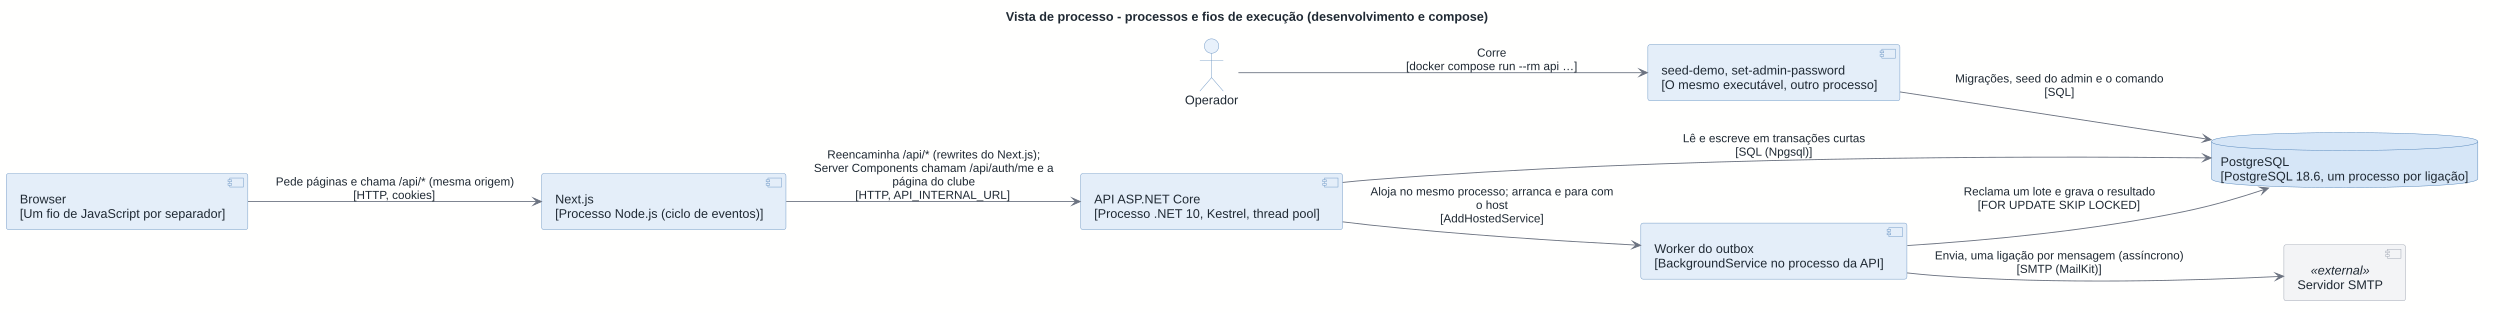
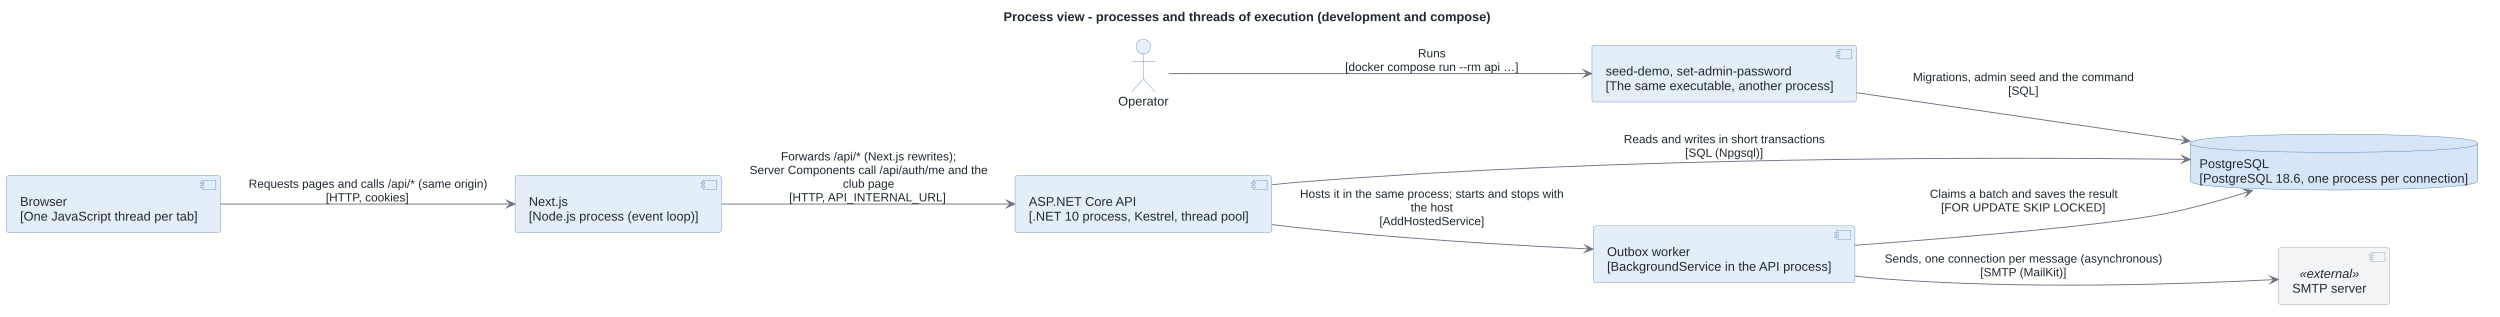
- <svg xmlns="http://www.w3.org/2000/svg" version="1.1" data-diagram-type="DESCRIPTION" style="width:2774px;height:347px;background:#FFFFFE;" width="2774px" height="347px" viewBox="0 0 2774 347" zoomAndPan="magnify" preserveAspectRatio="none" contentStyleType="text/css">
+ <svg xmlns="http://www.w3.org/2000/svg" version="1.1" data-diagram-type="DESCRIPTION" style="width:2740px;height:347px;background:#FFFFFE;" width="2740px" height="347px" viewBox="0 0 2740 347" zoomAndPan="magnify" preserveAspectRatio="none" contentStyleType="text/css">
  <defs />
  <g font-family="sans-serif" lengthAdjust="spacing">
-     <rect x="0" y="0" width="2774" height="347" fill="#FFFFFE" style="stroke:none;" />
+     <rect x="0" y="0" width="2740" height="347" fill="#FFFFFE" style="stroke:none;" />
    <g class="title" data-source-line="8">
-       <text x="1116.045" y="23.132" fill="#1F2933" font-size="14" textLength="535.302" font-weight="700" font-family="Arial, Liberation Sans, Helvetica, sans-serif">Vista de processo - processos e fios de execução (desenvolvimento e compose)</text>
+       <text x="1099.901" y="23.132" fill="#1F2933" font-size="14" textLength="533.716" font-weight="700" font-family="Arial, Liberation Sans, Helvetica, sans-serif">Process view - processes and threads of execution (development and compose)</text>
    </g>
    <g class="entity" data-qualified-name="P_OPS" id="ent0001" data-source-line="12">
-       <ellipse cx="1344.372" cy="51.099" rx="8" ry="8" fill="#E8F1FB" style="stroke:#6B95C4;stroke-width:0.5;" />
-       <path d="M1344.372,59.099 L1344.372,86.099 M1331.372,67.099 L1357.372,67.099 M1344.372,86.099 L1331.372,101.099 M1344.372,86.099 L1357.372,101.099" style="stroke:#6B95C4;stroke-width:0.5;" fill="none" />
-       <text x="1314.8" y="115.73" fill="#1F2933" font-size="14" textLength="59.145" font-family="Arial, Liberation Sans, Helvetica, sans-serif">Operador</text>
+       <ellipse cx="1253.144" cy="51.099" rx="8" ry="8" fill="#E8F1FB" style="stroke:#6B95C4;stroke-width:0.5;" />
+       <path d="M1253.144,59.099 L1253.144,86.099 M1240.144,67.099 L1266.144,67.099 M1253.144,86.099 L1240.144,101.099 M1253.144,86.099 L1266.144,101.099" style="stroke:#6B95C4;stroke-width:0.5;" fill="none" />
+       <text x="1225.52" y="115.73" fill="#1F2933" font-size="14" textLength="55.248" font-family="Arial, Liberation Sans, Helvetica, sans-serif">Operator</text>
    </g>
    <g class="entity" data-qualified-name="C_BROWSER" id="ent0002" data-source-line="13">
-       <rect x="7" y="192.549" width="267.992" height="62.197" fill="#E4EEF9" style="stroke:#6B95C4;stroke-width:0.5;" rx="2.5" ry="2.5" />
-       <rect x="254.992" y="197.549" width="15" height="10" fill="#E4EEF9" style="stroke:#6B95C4;stroke-width:0.5;" />
-       <rect x="252.992" y="199.549" width="4" height="2" fill="#E4EEF9" style="stroke:#6B95C4;stroke-width:0.5;" />
-       <rect x="252.992" y="203.549" width="4" height="2" fill="#E4EEF9" style="stroke:#6B95C4;stroke-width:0.5;" />
+       <rect x="7" y="192.549" width="234.551" height="62.197" fill="#E4EEF9" style="stroke:#6B95C4;stroke-width:0.5;" rx="2.5" ry="2.5" />
+       <rect x="221.551" y="197.549" width="15" height="10" fill="#E4EEF9" style="stroke:#6B95C4;stroke-width:0.5;" />
+       <rect x="219.551" y="199.549" width="4" height="2" fill="#E4EEF9" style="stroke:#6B95C4;stroke-width:0.5;" />
+       <rect x="219.551" y="203.549" width="4" height="2" fill="#E4EEF9" style="stroke:#6B95C4;stroke-width:0.5;" />
      <text x="22" y="225.68" fill="#1F2933" font-size="14" textLength="51.345" font-family="Arial, Liberation Sans, Helvetica, sans-serif">Browser</text>
-       <text x="22" y="241.779" fill="#1F2933" font-size="14" textLength="227.992" font-family="Arial, Liberation Sans, Helvetica, sans-serif">[Um fio de JavaScript por separador]</text>
+       <text x="22" y="241.779" fill="#1F2933" font-size="14" textLength="194.551" font-family="Arial, Liberation Sans, Helvetica, sans-serif">[One JavaScript thread per tab]</text>
    </g>
    <g class="entity" data-qualified-name="C_WEB" id="ent0003" data-source-line="14">
-       <rect x="600.99" y="192.549" width="271.103" height="62.197" fill="#E4EEF9" style="stroke:#6B95C4;stroke-width:0.5;" rx="2.5" ry="2.5" />
-       <rect x="852.093" y="197.549" width="15" height="10" fill="#E4EEF9" style="stroke:#6B95C4;stroke-width:0.5;" />
-       <rect x="850.093" y="199.549" width="4" height="2" fill="#E4EEF9" style="stroke:#6B95C4;stroke-width:0.5;" />
-       <rect x="850.093" y="203.549" width="4" height="2" fill="#E4EEF9" style="stroke:#6B95C4;stroke-width:0.5;" />
-       <text x="615.99" y="225.68" fill="#1F2933" font-size="14" textLength="42.786" font-family="Arial, Liberation Sans, Helvetica, sans-serif">Next.js</text>
-       <text x="615.99" y="241.779" fill="#1F2933" font-size="14" textLength="231.103" font-family="Arial, Liberation Sans, Helvetica, sans-serif">[Processo Node.js (ciclo de eventos)]</text>
+       <rect x="564.55" y="192.549" width="225.979" height="62.197" fill="#E4EEF9" style="stroke:#6B95C4;stroke-width:0.5;" rx="2.5" ry="2.5" />
+       <rect x="770.529" y="197.549" width="15" height="10" fill="#E4EEF9" style="stroke:#6B95C4;stroke-width:0.5;" />
+       <rect x="768.529" y="199.549" width="4" height="2" fill="#E4EEF9" style="stroke:#6B95C4;stroke-width:0.5;" />
+       <rect x="768.529" y="203.549" width="4" height="2" fill="#E4EEF9" style="stroke:#6B95C4;stroke-width:0.5;" />
+       <text x="579.55" y="225.68" fill="#1F2933" font-size="14" textLength="42.786" font-family="Arial, Liberation Sans, Helvetica, sans-serif">Next.js</text>
+       <text x="579.55" y="241.779" fill="#1F2933" font-size="14" textLength="185.979" font-family="Arial, Liberation Sans, Helvetica, sans-serif">[Node.js process (event loop)]</text>
    </g>
    <g class="entity" data-qualified-name="C_API" id="ent0004" data-source-line="15">
-       <rect x="1199.09" y="192.549" width="290.564" height="62.197" fill="#E4EEF9" style="stroke:#6B95C4;stroke-width:0.5;" rx="2.5" ry="2.5" />
-       <rect x="1469.654" y="197.549" width="15" height="10" fill="#E4EEF9" style="stroke:#6B95C4;stroke-width:0.5;" />
-       <rect x="1467.654" y="199.549" width="4" height="2" fill="#E4EEF9" style="stroke:#6B95C4;stroke-width:0.5;" />
-       <rect x="1467.654" y="203.549" width="4" height="2" fill="#E4EEF9" style="stroke:#6B95C4;stroke-width:0.5;" />
-       <text x="1214.09" y="225.68" fill="#1F2933" font-size="14" textLength="120.593" font-family="Arial, Liberation Sans, Helvetica, sans-serif">API ASP.NET Core</text>
-       <text x="1214.09" y="241.779" fill="#1F2933" font-size="14" textLength="250.564" font-family="Arial, Liberation Sans, Helvetica, sans-serif">[Processo .NET 10, Kestrel, thread pool]</text>
+       <rect x="1112.53" y="192.549" width="281.227" height="62.197" fill="#E4EEF9" style="stroke:#6B95C4;stroke-width:0.5;" rx="2.5" ry="2.5" />
+       <rect x="1373.757" y="197.549" width="15" height="10" fill="#E4EEF9" style="stroke:#6B95C4;stroke-width:0.5;" />
+       <rect x="1371.757" y="199.549" width="4" height="2" fill="#E4EEF9" style="stroke:#6B95C4;stroke-width:0.5;" />
+       <rect x="1371.757" y="203.549" width="4" height="2" fill="#E4EEF9" style="stroke:#6B95C4;stroke-width:0.5;" />
+       <text x="1127.53" y="225.68" fill="#1F2933" font-size="14" textLength="120.593" font-family="Arial, Liberation Sans, Helvetica, sans-serif">ASP.NET Core API</text>
+       <text x="1127.53" y="241.779" fill="#1F2933" font-size="14" textLength="241.227" font-family="Arial, Liberation Sans, Helvetica, sans-serif">[.NET 10 process, Kestrel, thread pool]</text>
    </g>
    <g class="entity" data-qualified-name="C_WORKER" id="ent0005" data-source-line="16">
-       <rect x="1820.66" y="247.549" width="295.254" height="62.197" fill="#E4EEF9" style="stroke:#6B95C4;stroke-width:0.5;" rx="2.5" ry="2.5" />
-       <rect x="2095.914" y="252.549" width="15" height="10" fill="#E4EEF9" style="stroke:#6B95C4;stroke-width:0.5;" />
-       <rect x="2093.914" y="254.549" width="4" height="2" fill="#E4EEF9" style="stroke:#6B95C4;stroke-width:0.5;" />
-       <rect x="2093.914" y="258.549" width="4" height="2" fill="#E4EEF9" style="stroke:#6B95C4;stroke-width:0.5;" />
-       <text x="1835.66" y="280.68" fill="#1F2933" font-size="14" textLength="110.496" font-family="Arial, Liberation Sans, Helvetica, sans-serif">Worker do outbox</text>
-       <text x="1835.66" y="296.779" fill="#1F2933" font-size="14" textLength="255.254" font-family="Arial, Liberation Sans, Helvetica, sans-serif">[BackgroundService no processo da API]</text>
+       <rect x="1746.32" y="247.549" width="286.682" height="62.197" fill="#E4EEF9" style="stroke:#6B95C4;stroke-width:0.5;" rx="2.5" ry="2.5" />
+       <rect x="2013.002" y="252.549" width="15" height="10" fill="#E4EEF9" style="stroke:#6B95C4;stroke-width:0.5;" />
+       <rect x="2011.002" y="254.549" width="4" height="2" fill="#E4EEF9" style="stroke:#6B95C4;stroke-width:0.5;" />
+       <rect x="2011.002" y="258.549" width="4" height="2" fill="#E4EEF9" style="stroke:#6B95C4;stroke-width:0.5;" />
+       <text x="1761.32" y="280.68" fill="#1F2933" font-size="14" textLength="91.034" font-family="Arial, Liberation Sans, Helvetica, sans-serif">Outbox worker</text>
+       <text x="1761.32" y="296.779" fill="#1F2933" font-size="14" textLength="246.682" font-family="Arial, Liberation Sans, Helvetica, sans-serif">[BackgroundService in the API process]</text>
    </g>
    <g class="entity" data-qualified-name="C_CLI" id="ent0006" data-source-line="17">
-       <rect x="1828.46" y="49.549" width="279.661" height="62.197" fill="#E4EEF9" style="stroke:#6B95C4;stroke-width:0.5;" rx="2.5" ry="2.5" />
-       <rect x="2088.121" y="54.549" width="15" height="10" fill="#E4EEF9" style="stroke:#6B95C4;stroke-width:0.5;" />
-       <rect x="2086.121" y="56.549" width="4" height="2" fill="#E4EEF9" style="stroke:#6B95C4;stroke-width:0.5;" />
-       <rect x="2086.121" y="60.549" width="4" height="2" fill="#E4EEF9" style="stroke:#6B95C4;stroke-width:0.5;" />
-       <text x="1843.46" y="82.68" fill="#1F2933" font-size="14" textLength="203.868" font-family="Arial, Liberation Sans, Helvetica, sans-serif">seed-demo, set-admin-password</text>
-       <text x="1843.46" y="98.779" fill="#1F2933" font-size="14" textLength="239.661" font-family="Arial, Liberation Sans, Helvetica, sans-serif">[O mesmo executável, outro processo]</text>
+       <rect x="1744.76" y="49.549" width="289.806" height="62.197" fill="#E4EEF9" style="stroke:#6B95C4;stroke-width:0.5;" rx="2.5" ry="2.5" />
+       <rect x="2014.566" y="54.549" width="15" height="10" fill="#E4EEF9" style="stroke:#6B95C4;stroke-width:0.5;" />
+       <rect x="2012.566" y="56.549" width="4" height="2" fill="#E4EEF9" style="stroke:#6B95C4;stroke-width:0.5;" />
+       <rect x="2012.566" y="60.549" width="4" height="2" fill="#E4EEF9" style="stroke:#6B95C4;stroke-width:0.5;" />
+       <text x="1759.76" y="82.68" fill="#1F2933" font-size="14" textLength="203.868" font-family="Arial, Liberation Sans, Helvetica, sans-serif">seed-demo, set-admin-password</text>
+       <text x="1759.76" y="98.779" fill="#1F2933" font-size="14" textLength="249.806" font-family="Arial, Liberation Sans, Helvetica, sans-serif">[The same executable, another process]</text>
    </g>
    <g class="entity" data-qualified-name="C_DB" id="ent0007" data-source-line="18">
-       <path d="M2453.91,157.049 C2453.91,147.049 2601.651,147.049 2601.651,147.049 C2601.651,147.049 2749.391,147.049 2749.391,157.049 L2749.391,198.246 C2749.391,208.246 2601.651,208.246 2601.651,208.246 C2601.651,208.246 2453.91,208.246 2453.91,198.246 L2453.91,157.049" style="stroke:#4F82B8;stroke-width:0.5;" fill="#D6E6F7" />
-       <path d="M2453.91,157.049 C2453.91,167.049 2601.651,167.049 2601.651,167.049 C2601.651,167.049 2749.391,167.049 2749.391,157.049" style="stroke:#4F82B8;stroke-width:0.5;" fill="none" />
-       <text x="2463.91" y="184.18" fill="#1F2933" font-size="14" textLength="76.262" font-family="Arial, Liberation Sans, Helvetica, sans-serif">PostgreSQL</text>
-       <text x="2463.91" y="200.279" fill="#1F2933" font-size="14" textLength="275.481" font-family="Arial, Liberation Sans, Helvetica, sans-serif">[PostgreSQL 18.6, um processo por ligação]</text>
+       <path d="M2400.56,157.049 C2400.56,147.049 2558.039,147.049 2558.039,147.049 C2558.039,147.049 2715.517,147.049 2715.517,157.049 L2715.517,198.246 C2715.517,208.246 2558.039,208.246 2558.039,208.246 C2558.039,208.246 2400.56,208.246 2400.56,198.246 L2400.56,157.049" style="stroke:#4F82B8;stroke-width:0.5;" fill="#D6E6F7" />
+       <path d="M2400.56,157.049 C2400.56,167.049 2558.039,167.049 2558.039,167.049 C2558.039,167.049 2715.517,167.049 2715.517,157.049" style="stroke:#4F82B8;stroke-width:0.5;" fill="none" />
+       <text x="2410.56" y="184.18" fill="#1F2933" font-size="14" textLength="76.262" font-family="Arial, Liberation Sans, Helvetica, sans-serif">PostgreSQL</text>
+       <text x="2410.56" y="200.279" fill="#1F2933" font-size="14" textLength="294.957" font-family="Arial, Liberation Sans, Helvetica, sans-serif">[PostgreSQL 18.6, one process per connection]</text>
    </g>
    <g class="entity" data-qualified-name="X_SMTP" id="ent0008" data-source-line="19">
-       <rect x="2534.2" y="271.549" width="134.91" height="62.197" fill="#F3F4F6" style="stroke:#9CA3AF;stroke-width:0.5;" rx="2.5" ry="2.5" />
-       <rect x="2649.11" y="276.549" width="15" height="10" fill="#F3F4F6" style="stroke:#9CA3AF;stroke-width:0.5;" />
-       <rect x="2647.11" y="278.549" width="4" height="2" fill="#F3F4F6" style="stroke:#9CA3AF;stroke-width:0.5;" />
-       <rect x="2647.11" y="282.549" width="4" height="2" fill="#F3F4F6" style="stroke:#9CA3AF;stroke-width:0.5;" />
-       <text x="2563.966" y="304.68" fill="#1F2933" font-size="14" textLength="65.379" font-style="italic" font-family="Arial, Liberation Sans, Helvetica, sans-serif">«external»</text>
-       <text x="2549.2" y="320.779" fill="#1F2933" font-size="14" textLength="94.91" font-family="Arial, Liberation Sans, Helvetica, sans-serif">Servidor SMTP</text>
+       <rect x="2497.2" y="271.549" width="121.676" height="62.197" fill="#F3F4F6" style="stroke:#9CA3AF;stroke-width:0.5;" rx="2.5" ry="2.5" />
+       <rect x="2598.876" y="276.549" width="15" height="10" fill="#F3F4F6" style="stroke:#9CA3AF;stroke-width:0.5;" />
+       <rect x="2596.876" y="278.549" width="4" height="2" fill="#F3F4F6" style="stroke:#9CA3AF;stroke-width:0.5;" />
+       <rect x="2596.876" y="282.549" width="4" height="2" fill="#F3F4F6" style="stroke:#9CA3AF;stroke-width:0.5;" />
+       <text x="2520.348" y="304.68" fill="#1F2933" font-size="14" textLength="65.379" font-style="italic" font-family="Arial, Liberation Sans, Helvetica, sans-serif">«external»</text>
+       <text x="2512.2" y="320.779" fill="#1F2933" font-size="14" textLength="81.676" font-family="Arial, Liberation Sans, Helvetica, sans-serif">SMTP server</text>
    </g>
    <g class="link" data-entity-1="ent0002" data-entity-2="ent0003" id="lnk9" data-source-line="21" data-link-type="dependency">
-       <path d="M275.2,223.649 C372.27,223.649 498.29,223.649 595.73,223.649" style="stroke:#6B7280;stroke-width:1;" fill="none" id="C_BROWSER-to-C_WEB" />
-       <polygon points="600.73,223.649,591.73,219.649,595.73,223.649,591.73,227.649,600.73,223.649" fill="#6B7280" style="stroke:#6B7280;stroke-width:1;stroke-linejoin:miter;stroke-miterlimit:10;" />
-       <text x="305.99" y="205.842" fill="#1F2933" font-size="13" textLength="264.462" font-family="Arial, Liberation Sans, Helvetica, sans-serif">Pede páginas e chama /api/* (mesma origem)</text>
-       <text x="391.988" y="220.791" fill="#1F2933" font-size="13" textLength="92.466" font-family="Arial, Liberation Sans, Helvetica, sans-serif">[HTTP, cookies]</text>
+       <path d="M241.85,223.649 C336.95,223.649 465.47,223.649 559.37,223.649" style="stroke:#6B7280;stroke-width:1;" fill="none" id="C_BROWSER-to-C_WEB" />
+       <polygon points="564.37,223.649,555.37,219.649,559.37,223.649,555.37,227.649,564.37,223.649" fill="#6B7280" style="stroke:#6B7280;stroke-width:1;stroke-linejoin:miter;stroke-miterlimit:10;" />
+       <text x="272.55" y="205.842" fill="#1F2933" font-size="13" textLength="261.581" font-family="Arial, Liberation Sans, Helvetica, sans-serif">Requests pages and calls /api/* (same origin)</text>
+       <text x="357.107" y="220.791" fill="#1F2933" font-size="13" textLength="92.466" font-family="Arial, Liberation Sans, Helvetica, sans-serif">[HTTP, cookies]</text>
    </g>
    <g class="link" data-entity-1="ent0003" data-entity-2="ent0004" id="lnk10" data-source-line="22" data-link-type="dependency">
-       <path d="M872.37,223.649 C969.22,223.649 1094.6,223.649 1193.63,223.649" style="stroke:#6B7280;stroke-width:1;" fill="none" id="C_WEB-to-C_API" />
-       <polygon points="1198.63,223.649,1189.63,219.649,1193.63,223.649,1189.63,227.649,1198.63,223.649" fill="#6B7280" style="stroke:#6B7280;stroke-width:1;stroke-linejoin:miter;stroke-miterlimit:10;" />
-       <text x="917.915" y="175.842" fill="#1F2933" font-size="13" textLength="236.26" font-family="Arial, Liberation Sans, Helvetica, sans-serif">Reencaminha /api/* (rewrites do Next.js);</text>
-       <text x="903.09" y="190.791" fill="#1F2933" font-size="13" textLength="265.91" font-family="Arial, Liberation Sans, Helvetica, sans-serif">Server Components chamam /api/auth/me e a</text>
-       <text x="990.145" y="205.74" fill="#1F2933" font-size="13" textLength="91.8" font-family="Arial, Liberation Sans, Helvetica, sans-serif">página do clube</text>
-       <text x="948.996" y="220.689" fill="#1F2933" font-size="13" textLength="174.097" font-family="Arial, Liberation Sans, Helvetica, sans-serif">[HTTP, API_INTERNAL_URL]</text>
+       <path d="M790.84,223.649 C882.81,223.649 1008.41,223.649 1107.19,223.649" style="stroke:#6B7280;stroke-width:1;" fill="none" id="C_WEB-to-C_API" />
+       <polygon points="1112.19,223.649,1103.19,219.649,1107.19,223.649,1103.19,227.649,1112.19,223.649" fill="#6B7280" style="stroke:#6B7280;stroke-width:1;stroke-linejoin:miter;stroke-miterlimit:10;" />
+       <text x="855.89" y="175.842" fill="#1F2933" font-size="13" textLength="192.15" font-family="Arial, Liberation Sans, Helvetica, sans-serif">Forwards /api/* (Next.js rewrites);</text>
+       <text x="821.53" y="190.791" fill="#1F2933" font-size="13" textLength="260.87" font-family="Arial, Liberation Sans, Helvetica, sans-serif">Server Components call /api/auth/me and the</text>
+       <text x="923.775" y="205.74" fill="#1F2933" font-size="13" textLength="56.38" font-family="Arial, Liberation Sans, Helvetica, sans-serif">club page</text>
+       <text x="864.916" y="220.689" fill="#1F2933" font-size="13" textLength="174.097" font-family="Arial, Liberation Sans, Helvetica, sans-serif">[HTTP, API_INTERNAL_URL]</text>
    </g>
    <g class="link" data-entity-1="ent0004" data-entity-2="ent0005" id="lnk11" data-source-line="23" data-link-type="dependency">
-       <path d="M1489.81,246.149 C1499.9,247.429 1509.93,248.609 1519.66,249.649 C1619.74,260.339 1727.877,267.367 1815.367,271.957" style="stroke:#6B7280;stroke-width:1;" fill="none" id="C_API-to-C_WORKER" />
-       <polygon points="1820.36,272.219,1811.582,267.753,1815.367,271.957,1811.163,275.742,1820.36,272.219" fill="#6B7280" style="stroke:#6B7280;stroke-width:1;stroke-linejoin:miter;stroke-miterlimit:10;" />
-       <text x="1520.66" y="216.842" fill="#1F2933" font-size="13" textLength="269.515" font-family="Arial, Liberation Sans, Helvetica, sans-serif">Aloja no mesmo processo; arranca e para com</text>
-       <text x="1637.711" y="231.791" fill="#1F2933" font-size="13" textLength="35.414" font-family="Arial, Liberation Sans, Helvetica, sans-serif">o host</text>
-       <text x="1597.971" y="246.74" fill="#1F2933" font-size="13" textLength="114.893" font-family="Arial, Liberation Sans, Helvetica, sans-serif">[AddHostedService]</text>
+       <path d="M1394.24,246.129 C1404.21,247.419 1414.13,248.619 1423.76,249.649 C1531.5,261.249 1648.836,268.409 1740.956,272.829" style="stroke:#6B7280;stroke-width:1;" fill="none" id="C_API-to-C_WORKER" />
+       <polygon points="1745.95,273.069,1737.152,268.642,1740.956,272.829,1736.769,276.633,1745.95,273.069" fill="#6B7280" style="stroke:#6B7280;stroke-width:1;stroke-linejoin:miter;stroke-miterlimit:10;" />
+       <text x="1424.76" y="216.842" fill="#1F2933" font-size="13" textLength="289.009" font-family="Arial, Liberation Sans, Helvetica, sans-serif">Hosts it in the same process; starts and stops with</text>
+       <text x="1546.137" y="231.791" fill="#1F2933" font-size="13" textLength="46.255" font-family="Arial, Liberation Sans, Helvetica, sans-serif">the host</text>
+       <text x="1511.818" y="246.74" fill="#1F2933" font-size="13" textLength="114.893" font-family="Arial, Liberation Sans, Helvetica, sans-serif">[AddHostedService]</text>
    </g>
    <g class="link" data-entity-1="ent0004" data-entity-2="ent0007" id="lnk12" data-source-line="24" data-link-type="dependency">
-       <path d="M1489.79,202.449 C1499.88,201.369 1509.92,200.419 1519.66,199.649 C1852.75,173.419 2240.26,172.976 2448.51,175.176" style="stroke:#6B7280;stroke-width:1;" fill="none" id="C_API-to-C_DB" />
-       <polygon points="2453.51,175.229,2444.553,171.134,2448.51,175.176,2444.468,179.133,2453.51,175.229" fill="#6B7280" style="stroke:#6B7280;stroke-width:1;stroke-linejoin:miter;stroke-miterlimit:10;" />
-       <text x="1867.29" y="157.802" fill="#1F2933" font-size="13" textLength="202.319" font-family="Arial, Liberation Sans, Helvetica, sans-serif">Lê e escreve em transações curtas</text>
-       <text x="1925.463" y="172.751" fill="#1F2933" font-size="13" textLength="85.973" font-family="Arial, Liberation Sans, Helvetica, sans-serif">[SQL (Npgsql)]</text>
+       <path d="M1394.22,202.479 C1404.2,201.389 1414.12,200.419 1423.76,199.649 C1771.69,171.759 2176.53,171.896 2395.46,174.646" style="stroke:#6B7280;stroke-width:1;" fill="none" id="C_API-to-C_DB" />
+       <polygon points="2400.46,174.709,2391.511,170.596,2395.46,174.646,2391.41,178.595,2400.46,174.709" fill="#6B7280" style="stroke:#6B7280;stroke-width:1;stroke-linejoin:miter;stroke-miterlimit:10;" />
+       <text x="1779.66" y="156.912" fill="#1F2933" font-size="13" textLength="220.384" font-family="Arial, Liberation Sans, Helvetica, sans-serif">Reads and writes in short transactions</text>
+       <text x="1846.866" y="171.861" fill="#1F2933" font-size="13" textLength="85.973" font-family="Arial, Liberation Sans, Helvetica, sans-serif">[SQL (Npgsql)]</text>
    </g>
    <g class="link" data-entity-1="ent0005" data-entity-2="ent0007" id="lnk13" data-source-line="25" data-link-type="dependency">
-       <path d="M2116.37,272.459 C2205.98,266.709 2322.39,255.679 2423.91,234.649 C2454.85,228.239 2483.257,219.972 2512.397,210.242" style="stroke:#6B7280;stroke-width:1;" fill="none" id="C_WORKER-to-C_DB" />
-       <polygon points="2517.14,208.659,2507.336,207.715,2512.397,210.242,2509.87,215.303,2517.14,208.659" fill="#6B7280" style="stroke:#6B7280;stroke-width:1;stroke-linejoin:miter;stroke-miterlimit:10;" />
-       <text x="2178.91" y="216.842" fill="#1F2933" font-size="13" textLength="212.443" font-family="Arial, Liberation Sans, Helvetica, sans-serif">Reclama um lote e grava o resultado</text>
-       <text x="2194.474" y="231.791" fill="#1F2933" font-size="13" textLength="181.314" font-family="Arial, Liberation Sans, Helvetica, sans-serif">[FOR UPDATE SKIP LOCKED]</text>
+       <path d="M2033.31,268.819 C2150.94,260.099 2308.22,246.899 2370.56,234.649 C2403.12,228.249 2433.303,219.906 2464.053,210.186" style="stroke:#6B7280;stroke-width:1;" fill="none" id="C_WORKER-to-C_DB" />
+       <polygon points="2468.82,208.679,2459.033,207.577,2464.053,210.186,2461.444,215.205,2468.82,208.679" fill="#6B7280" style="stroke:#6B7280;stroke-width:1;stroke-linejoin:miter;stroke-miterlimit:10;" />
+       <text x="2115.06" y="216.842" fill="#1F2933" font-size="13" textLength="205.937" font-family="Arial, Liberation Sans, Helvetica, sans-serif">Claims a batch and saves the result</text>
+       <text x="2127.371" y="231.791" fill="#1F2933" font-size="13" textLength="181.314" font-family="Arial, Liberation Sans, Helvetica, sans-serif">[FOR UPDATE SKIP LOCKED]</text>
    </g>
    <g class="link" data-entity-1="ent0005" data-entity-2="ent0008" id="lnk14" data-source-line="26" data-link-type="dependency">
-       <path d="M2116.07,302.819 C2126.15,303.939 2136.17,304.909 2145.91,305.649 C2283.48,316.109 2440.136,311.134 2528.886,306.774" style="stroke:#6B7280;stroke-width:1;" fill="none" id="C_WORKER-to-X_SMTP" />
-       <polygon points="2533.88,306.529,2524.695,302.975,2528.886,306.774,2525.087,310.965,2533.88,306.529" fill="#6B7280" style="stroke:#6B7280;stroke-width:1;stroke-linejoin:miter;stroke-miterlimit:10;" />
-       <text x="2146.91" y="287.842" fill="#1F2933" font-size="13" textLength="276.021" font-family="Arial, Liberation Sans, Helvetica, sans-serif">Envia, uma ligação por mensagem (assíncrono)</text>
-       <text x="2237.615" y="302.791" fill="#1F2933" font-size="13" textLength="94.612" font-family="Arial, Liberation Sans, Helvetica, sans-serif">[SMTP (MailKit)]</text>
+       <path d="M2033.28,302.599 C2043.84,303.819 2054.36,304.859 2064.56,305.649 C2220.14,317.659 2399.187,311.277 2492.047,306.477" style="stroke:#6B7280;stroke-width:1;" fill="none" id="C_WORKER-to-X_SMTP" />
+       <polygon points="2497.04,306.219,2487.846,302.689,2492.047,306.477,2488.258,310.678,2497.04,306.219" fill="#6B7280" style="stroke:#6B7280;stroke-width:1;stroke-linejoin:miter;stroke-miterlimit:10;" />
+       <text x="2065.56" y="287.842" fill="#1F2933" font-size="13" textLength="304.237" font-family="Arial, Liberation Sans, Helvetica, sans-serif">Sends, one connection per message (asynchronous)</text>
+       <text x="2170.373" y="302.791" fill="#1F2933" font-size="13" textLength="94.612" font-family="Arial, Liberation Sans, Helvetica, sans-serif">[SMTP (MailKit)]</text>
    </g>
    <g class="link" data-entity-1="ent0001" data-entity-2="ent0006" id="lnk15" data-source-line="27" data-link-type="dependency">
-       <path d="M1374.13,80.649 C1453.38,80.649 1673.96,80.649 1822.97,80.649" style="stroke:#6B7280;stroke-width:1;" fill="none" id="P_OPS-to-C_CLI" />
-       <polygon points="1827.97,80.649,1818.97,76.649,1822.97,80.649,1818.97,84.649,1827.97,80.649" fill="#6B7280" style="stroke:#6B7280;stroke-width:1;stroke-linejoin:miter;stroke-miterlimit:10;" />
-       <text x="1638.909" y="62.842" fill="#1F2933" font-size="13" textLength="32.506" font-family="Arial, Liberation Sans, Helvetica, sans-serif">Corre</text>
-       <text x="1560.16" y="77.791" fill="#1F2933" font-size="13" textLength="190.004" font-family="Arial, Liberation Sans, Helvetica, sans-serif">[docker compose run --rm api …]</text>
+       <path d="M1281,80.649 C1359.2,80.649 1585.87,80.649 1739.5,80.649" style="stroke:#6B7280;stroke-width:1;" fill="none" id="P_OPS-to-C_CLI" />
+       <polygon points="1744.5,80.649,1735.5,76.649,1739.5,80.649,1735.5,84.649,1744.5,80.649" fill="#6B7280" style="stroke:#6B7280;stroke-width:1;stroke-linejoin:miter;stroke-miterlimit:10;" />
+       <text x="1554.088" y="62.842" fill="#1F2933" font-size="13" textLength="30.348" font-family="Arial, Liberation Sans, Helvetica, sans-serif">Runs</text>
+       <text x="1474.26" y="77.791" fill="#1F2933" font-size="13" textLength="190.004" font-family="Arial, Liberation Sans, Helvetica, sans-serif">[docker compose run --rm api …]</text>
    </g>
    <g class="link" data-entity-1="ent0006" data-entity-2="ent0007" id="lnk16" data-source-line="28" data-link-type="dependency">
-       <path d="M2108.23,101.999 C2210.53,117.709 2344.408,138.279 2448.588,154.289" style="stroke:#6B7280;stroke-width:1;" fill="none" id="C_CLI-to-C_DB" />
-       <polygon points="2453.53,155.049,2445.242,149.728,2448.588,154.289,2444.027,157.635,2453.53,155.049" fill="#6B7280" style="stroke:#6B7280;stroke-width:1;stroke-linejoin:miter;stroke-miterlimit:10;" />
-       <text x="2169.41" y="91.502" fill="#1F2933" font-size="13" textLength="231.245" font-family="Arial, Liberation Sans, Helvetica, sans-serif">Migrações, seed do admin e o comando</text>
-       <text x="2268.414" y="106.451" fill="#1F2933" font-size="13" textLength="33.236" font-family="Arial, Liberation Sans, Helvetica, sans-serif">[SQL]</text>
+       <path d="M2034.84,101.639 C2142.57,117.319 2284.752,138.019 2395.382,154.119" style="stroke:#6B7280;stroke-width:1;" fill="none" id="C_CLI-to-C_DB" />
+       <polygon points="2400.33,154.839,2392,149.584,2395.382,154.119,2390.848,157.501,2400.33,154.839" fill="#6B7280" style="stroke:#6B7280;stroke-width:1;stroke-linejoin:miter;stroke-miterlimit:10;" />
+       <text x="2096.56" y="88.862" fill="#1F2933" font-size="13" textLength="242.074" font-family="Arial, Liberation Sans, Helvetica, sans-serif">Migrations, admin seed and the command</text>
+       <text x="2200.979" y="103.811" fill="#1F2933" font-size="13" textLength="33.236" font-family="Arial, Liberation Sans, Helvetica, sans-serif">[SQL]</text>
    </g>
  </g>
</svg>
